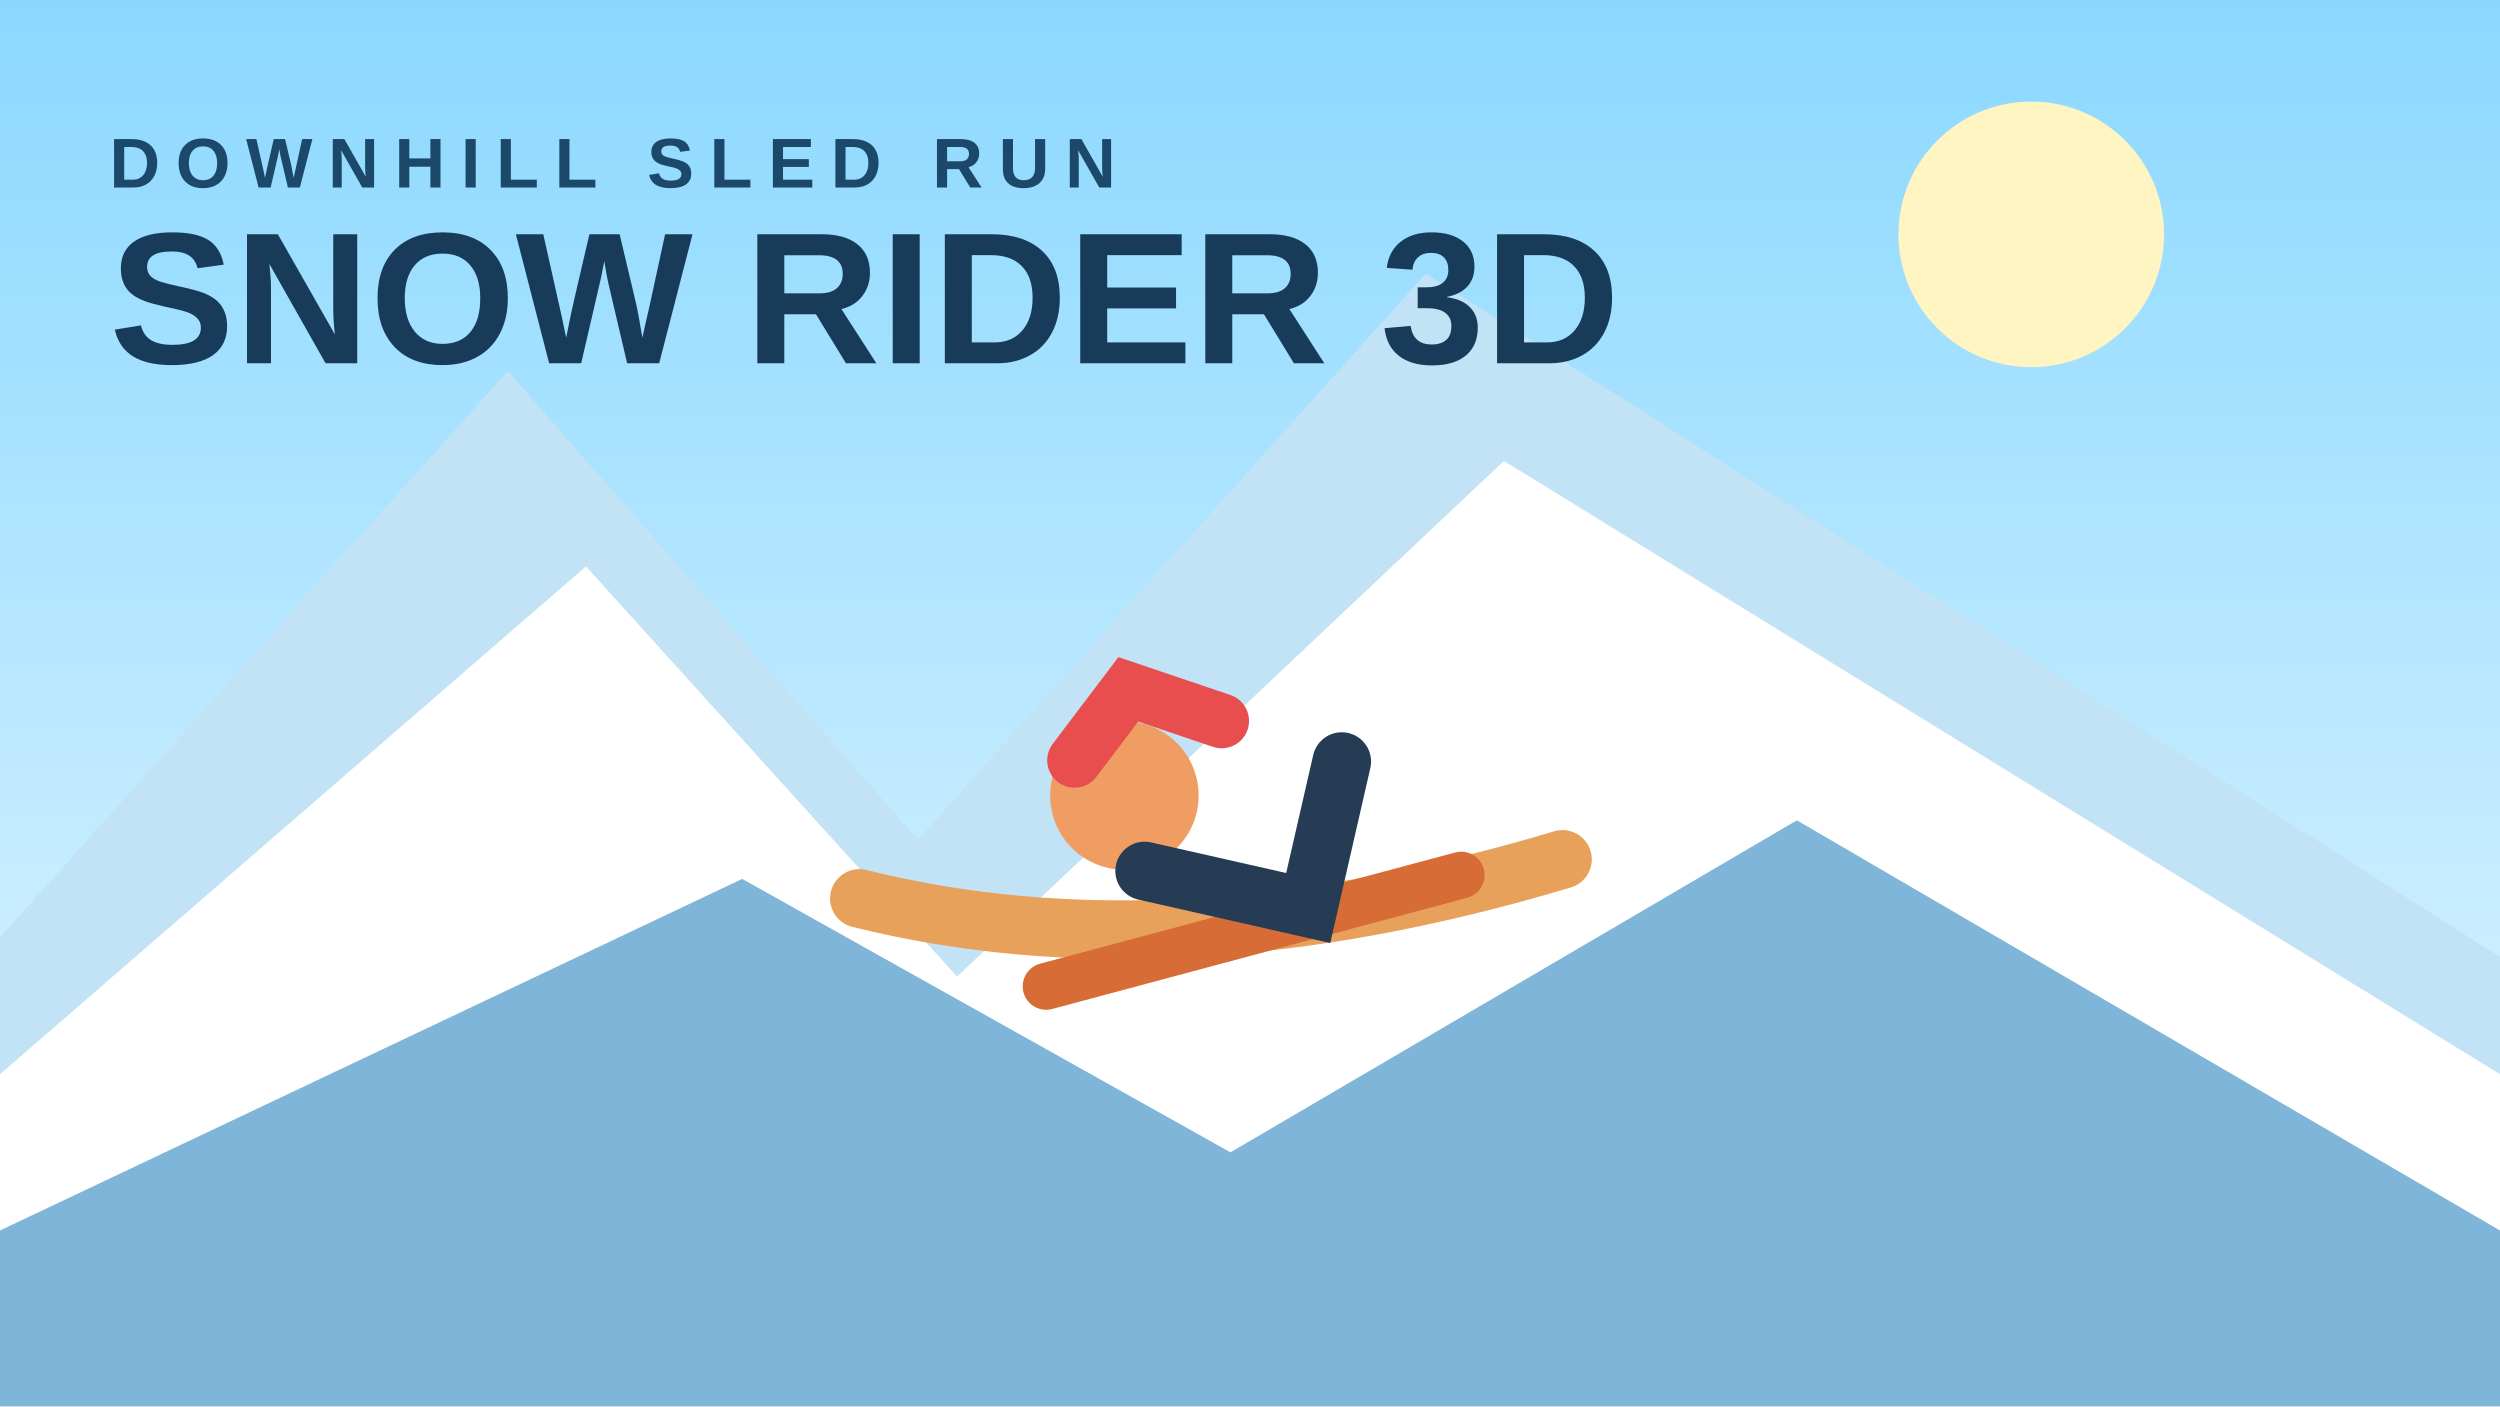
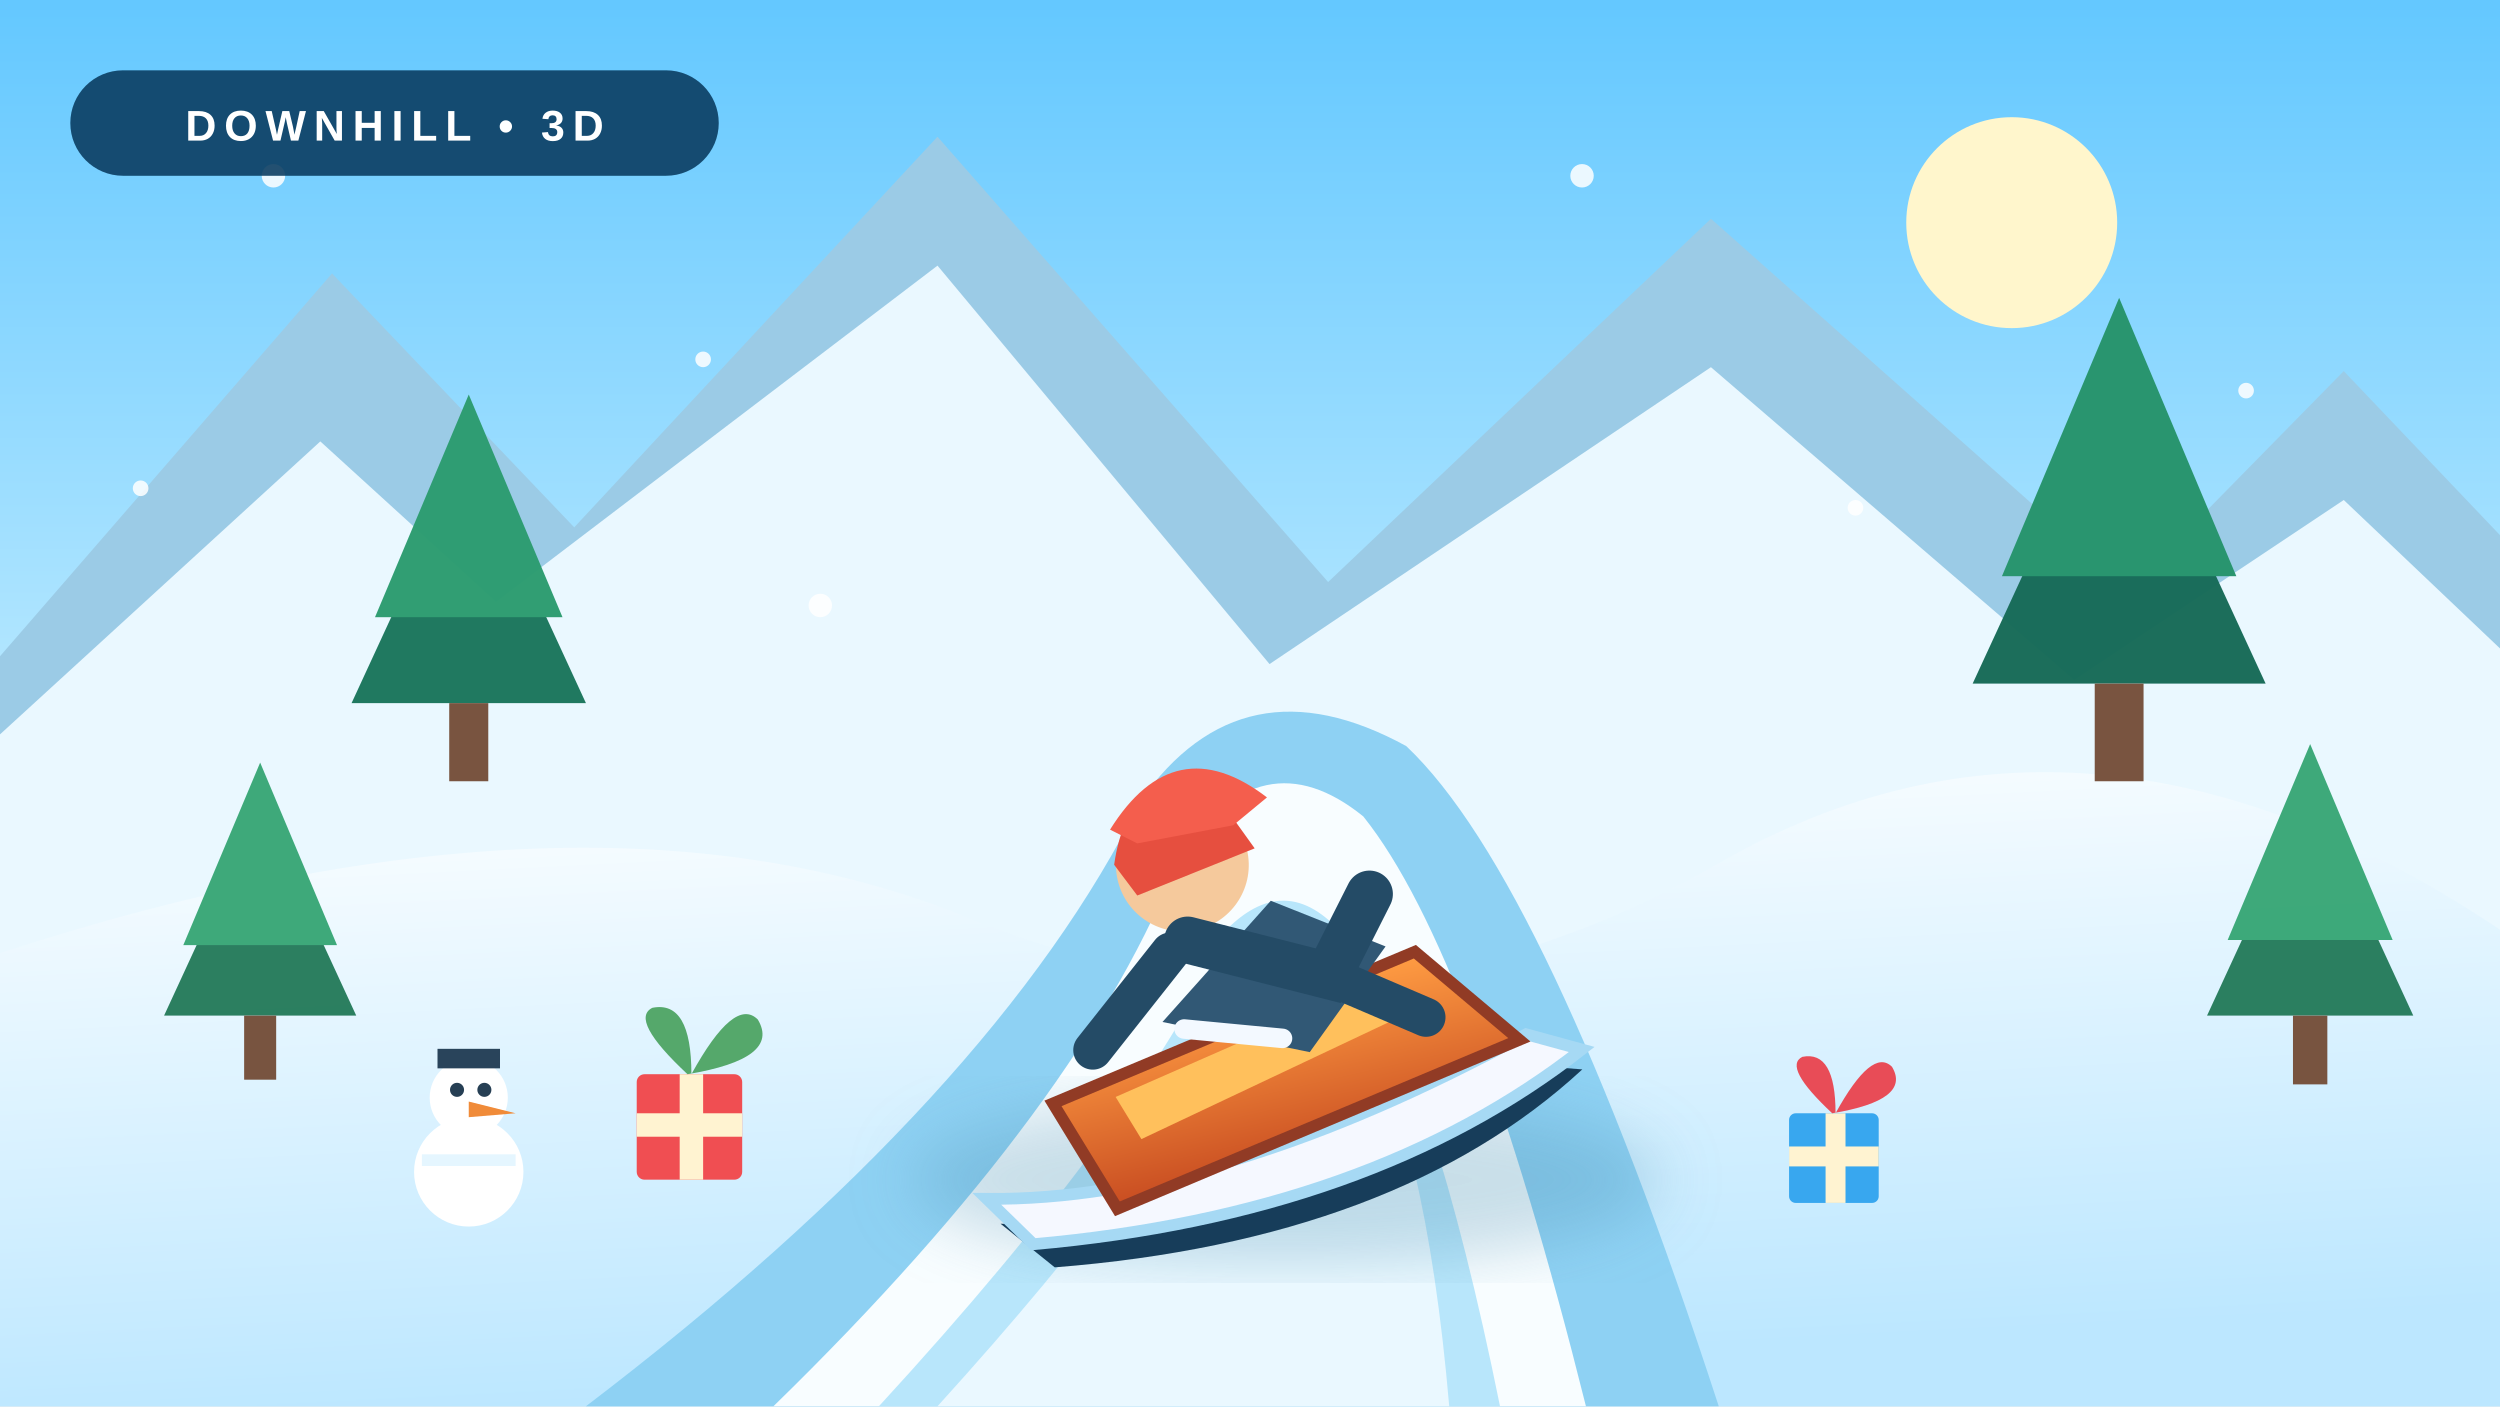
- <svg xmlns="http://www.w3.org/2000/svg" viewBox="0 0 640 360">
+ <svg xmlns="http://www.w3.org/2000/svg" viewBox="0 0 640 360" role="img" aria-labelledby="t d">
  <defs>
    <linearGradient id="sky" x2="0" y2="1">
-       <stop stop-color="#8bd8ff" />
-       <stop offset="1" stop-color="#e9f8ff" />
+       <stop stop-color="#64c8ff" />
+       <stop offset=".62" stop-color="#c9efff" />
+       <stop offset="1" stop-color="#f5fbff" />
    </linearGradient>
+     <linearGradient id="snow" x2=".2" y2="1">
+       <stop stop-color="#fff" />
+       <stop offset="1" stop-color="#bce7ff" />
+     </linearGradient>
+     <linearGradient id="sled" x2="0" y2="1">
+       <stop stop-color="#ff9d43" />
+       <stop offset="1" stop-color="#c84c21" />
+     </linearGradient>
+     <filter id="shadow">
+       <feGaussianBlur stdDeviation="8" />
+     </filter>
  </defs>
  <rect width="640" height="360" fill="url(#sky)" />
-   <circle cx="520" cy="60" r="34" fill="#fff5c2" />
-   <path d="M0 240L130 95 235 215 365 70 640 245V360H0Z" fill="#c2e2f5" />
-   <path d="M0 275L150 145 245 250 385 118 640 275V360H0Z" fill="#fff" />
-   <path d="M0 315L190 225 315 295 460 210 640 315V360H0Z" fill="#7eb5d8" />
-   <path d="M220 230Q300 250 400 220" fill="none" stroke="#e8a15b" stroke-width="15" stroke-linecap="round" />
-   <g transform="translate(318 208) rotate(-15)">
-     <path d="M-60 30L50 30" stroke="#d76c37" stroke-width="12" stroke-linecap="round" />
-     <circle cx="-28" cy="-12" r="19" fill="#ef9d63" />
-     <path d="M-28 8L10 28 28-6" fill="none" stroke="#263b54" stroke-width="15" stroke-linecap="round" />
-     <path d="M-38-24L-20-38 1-24" fill="none" stroke="#e94e4e" stroke-width="14" stroke-linecap="round" />
+   <circle cx="515" cy="57" r="27" fill="#fff6cc" />
+   <path d="M0 168 85 70 147 135 240 35 340 149 438 56 545 151 600 95 640 137V360H0Z" fill="#9bcbe6" />
+   <path d="M0 188 82 113 127 154 240 68 325 170 438 94 531 174 600 128 640 166V360H0Z" fill="#eaf8ff" />
+   <path d="M0 244Q150 195 248 235T440 221T640 238V360H0Z" fill="url(#snow)" />
+   <path d="M150 360Q255 280 292 205Q318 168 360 191Q396 225 440 360Z" fill="#8ed1f3" />
+   <path d="M198 360Q278 282 302 219Q323 188 349 209Q377 244 406 360Z" fill="#f8fdff" />
+   <path d="M225 360Q293 286 315 237Q331 222 346 242Q367 276 384 360Z" fill="#b8e6fb" />
+   <path d="M240 360Q299 295 320 252Q335 238 347 258Q365 290 371 360Z" fill="#eaf8ff" />
+   <g opacity=".98">
+     <g transform="translate(90 180)">
+       <path d="M0 0 30-65 60 0Z" fill="#1c765d" />
+       <path d="M6-22 30-79 54-22Z" fill="#2d9c70" />
+       <path d="M25 0H35V20H25Z" fill="#76513c" />
+     </g>
+     <g transform="translate(505 175) scale(1.25)">
+       <path d="M0 0 30-65 60 0Z" fill="#176b58" />
+       <path d="M6-22 30-79 54-22Z" fill="#27946c" />
+       <path d="M25 0H35V20H25Z" fill="#76513c" />
+     </g>
+     <g transform="translate(42 260) scale(.82)">
+       <path d="M0 0 30-65 60 0Z" fill="#287c5d" />
+       <path d="M6-22 30-79 54-22Z" fill="#3aa777" />
+       <path d="M25 0H35V20H25Z" fill="#76513c" />
+     </g>
+     <g transform="translate(565 260) scale(.88)">
+       <path d="M0 0 30-65 60 0Z" fill="#287c5d" />
+       <path d="M6-22 30-79 54-22Z" fill="#3aa777" />
+       <path d="M25 0H35V20H25Z" fill="#76513c" />
+     </g>
  </g>
-   <text x="28" y="48" fill="#1c4969" font-family="Arial,sans-serif" font-size="18" font-weight="700" letter-spacing="4">DOWNHILL SLED RUN</text>
-   <text x="28" y="93" fill="#173b58" font-family="Arial,sans-serif" font-size="48" font-weight="900">SNOW RIDER 3D</text>
+   <ellipse cx="329" cy="302" rx="96" ry="22" fill="#4b8eaf" opacity=".28" filter="url(#shadow)" />
+   <g transform="translate(323 265) rotate(-13)">
+     <path d="M-76 32Q-20 47 62 22L78 27Q22 59-65 46Z" fill="#173d5a" />
+     <path d="M-78 25Q-20 39 66 15L79 22Q17 51-69 39Z" fill="#f5f8ff" stroke="#a6d9f4" stroke-width="3" />
+     <path d="M-56 5 43-12 64 16-46 35Z" fill="url(#sled)" stroke="#913b25" stroke-width="3" />
+     <path d="M-40 7 34-7 42 2-36 19Z" fill="#ffc05c" />
+     <path d="M-24-9 10-33 36-15 11 7Z" fill="#315875" />
+     <circle cx="-10" cy="-47" r="17" fill="#f5c99c" />
+     <path d="M-27-51Q-17-77 4-59L9-47-23-42Z" fill="#e64f3f" />
+     <path d="M-26-60Q-4-82 15-59L5-54-20-55Z" fill="#f45e4d" />
+     <path d="M-13-28 20-11 35-29" fill="none" stroke="#244b66" stroke-width="12" stroke-linecap="round" />
+     <path d="M-18-26-43-6" fill="none" stroke="#244b66" stroke-width="10" stroke-linecap="round" />
+     <path d="M16-14 42 5" fill="none" stroke="#244b66" stroke-width="10" stroke-linecap="round" />
+     <path d="M-19-6 5 2" fill="none" stroke="#f3f9ff" stroke-width="5" stroke-linecap="round" />
+   </g>
+   <g transform="translate(163 275)">
+     <rect x="0" y="0" width="27" height="27" rx="2" fill="#f04e52" />
+     <path d="M11 0H17V27H11Z" fill="#fff3d1" />
+     <path d="M0 10H27V16H0Z" fill="#fff3d1" />
+     <path d="M13 0Q-2-14 4-17Q14-19 14 0Q25-20 31-14Q37-4 13 0Z" fill="#55a86b" />
+   </g>
+   <g transform="translate(458 285) scale(.85)">
+     <rect x="0" y="0" width="27" height="27" rx="2" fill="#38a7ef" />
+     <path d="M11 0H17V27H11Z" fill="#fff3d1" />
+     <path d="M0 10H27V16H0Z" fill="#fff3d1" />
+     <path d="M13 0Q-2-14 4-17Q14-19 14 0Q25-20 31-14Q37-4 13 0Z" fill="#e84c57" />
+   </g>
+   <g transform="translate(120 300)">
+     <circle cx="0" cy="0" r="14" fill="#fff" />
+     <circle cx="0" cy="-19" r="10" fill="#fff" />
+     <circle cx="-3" cy="-21" r="1.8" fill="#263f54" />
+     <circle cx="4" cy="-21" r="1.8" fill="#263f54" />
+     <path d="M0-18 12-15 0-14Z" fill="#f08b39" />
+     <path d="M-12-3H12" stroke="#e5f6ff" stroke-width="3" />
+     <path d="M-8-29H8" stroke="#29445b" stroke-width="5" />
+   </g>
+   <g fill="#fff" opacity=".85">
+     <circle cx="70" cy="45" r="3" />
+     <circle cx="180" cy="92" r="2" />
+     <circle cx="405" cy="45" r="3" />
+     <circle cx="575" cy="100" r="2" />
+     <circle cx="475" cy="130" r="2" />
+     <circle cx="210" cy="155" r="3" />
+     <circle cx="36" cy="125" r="2" />
+   </g>
+   <rect x="18" y="18" width="166" height="27" rx="13.5" fill="#083a5e" opacity=".88" />
+   <text x="101" y="36" fill="#fff" font-family="Arial,sans-serif" font-size="11" font-weight="700" letter-spacing="2" text-anchor="middle">DOWNHILL • 3D</text>
</svg>
